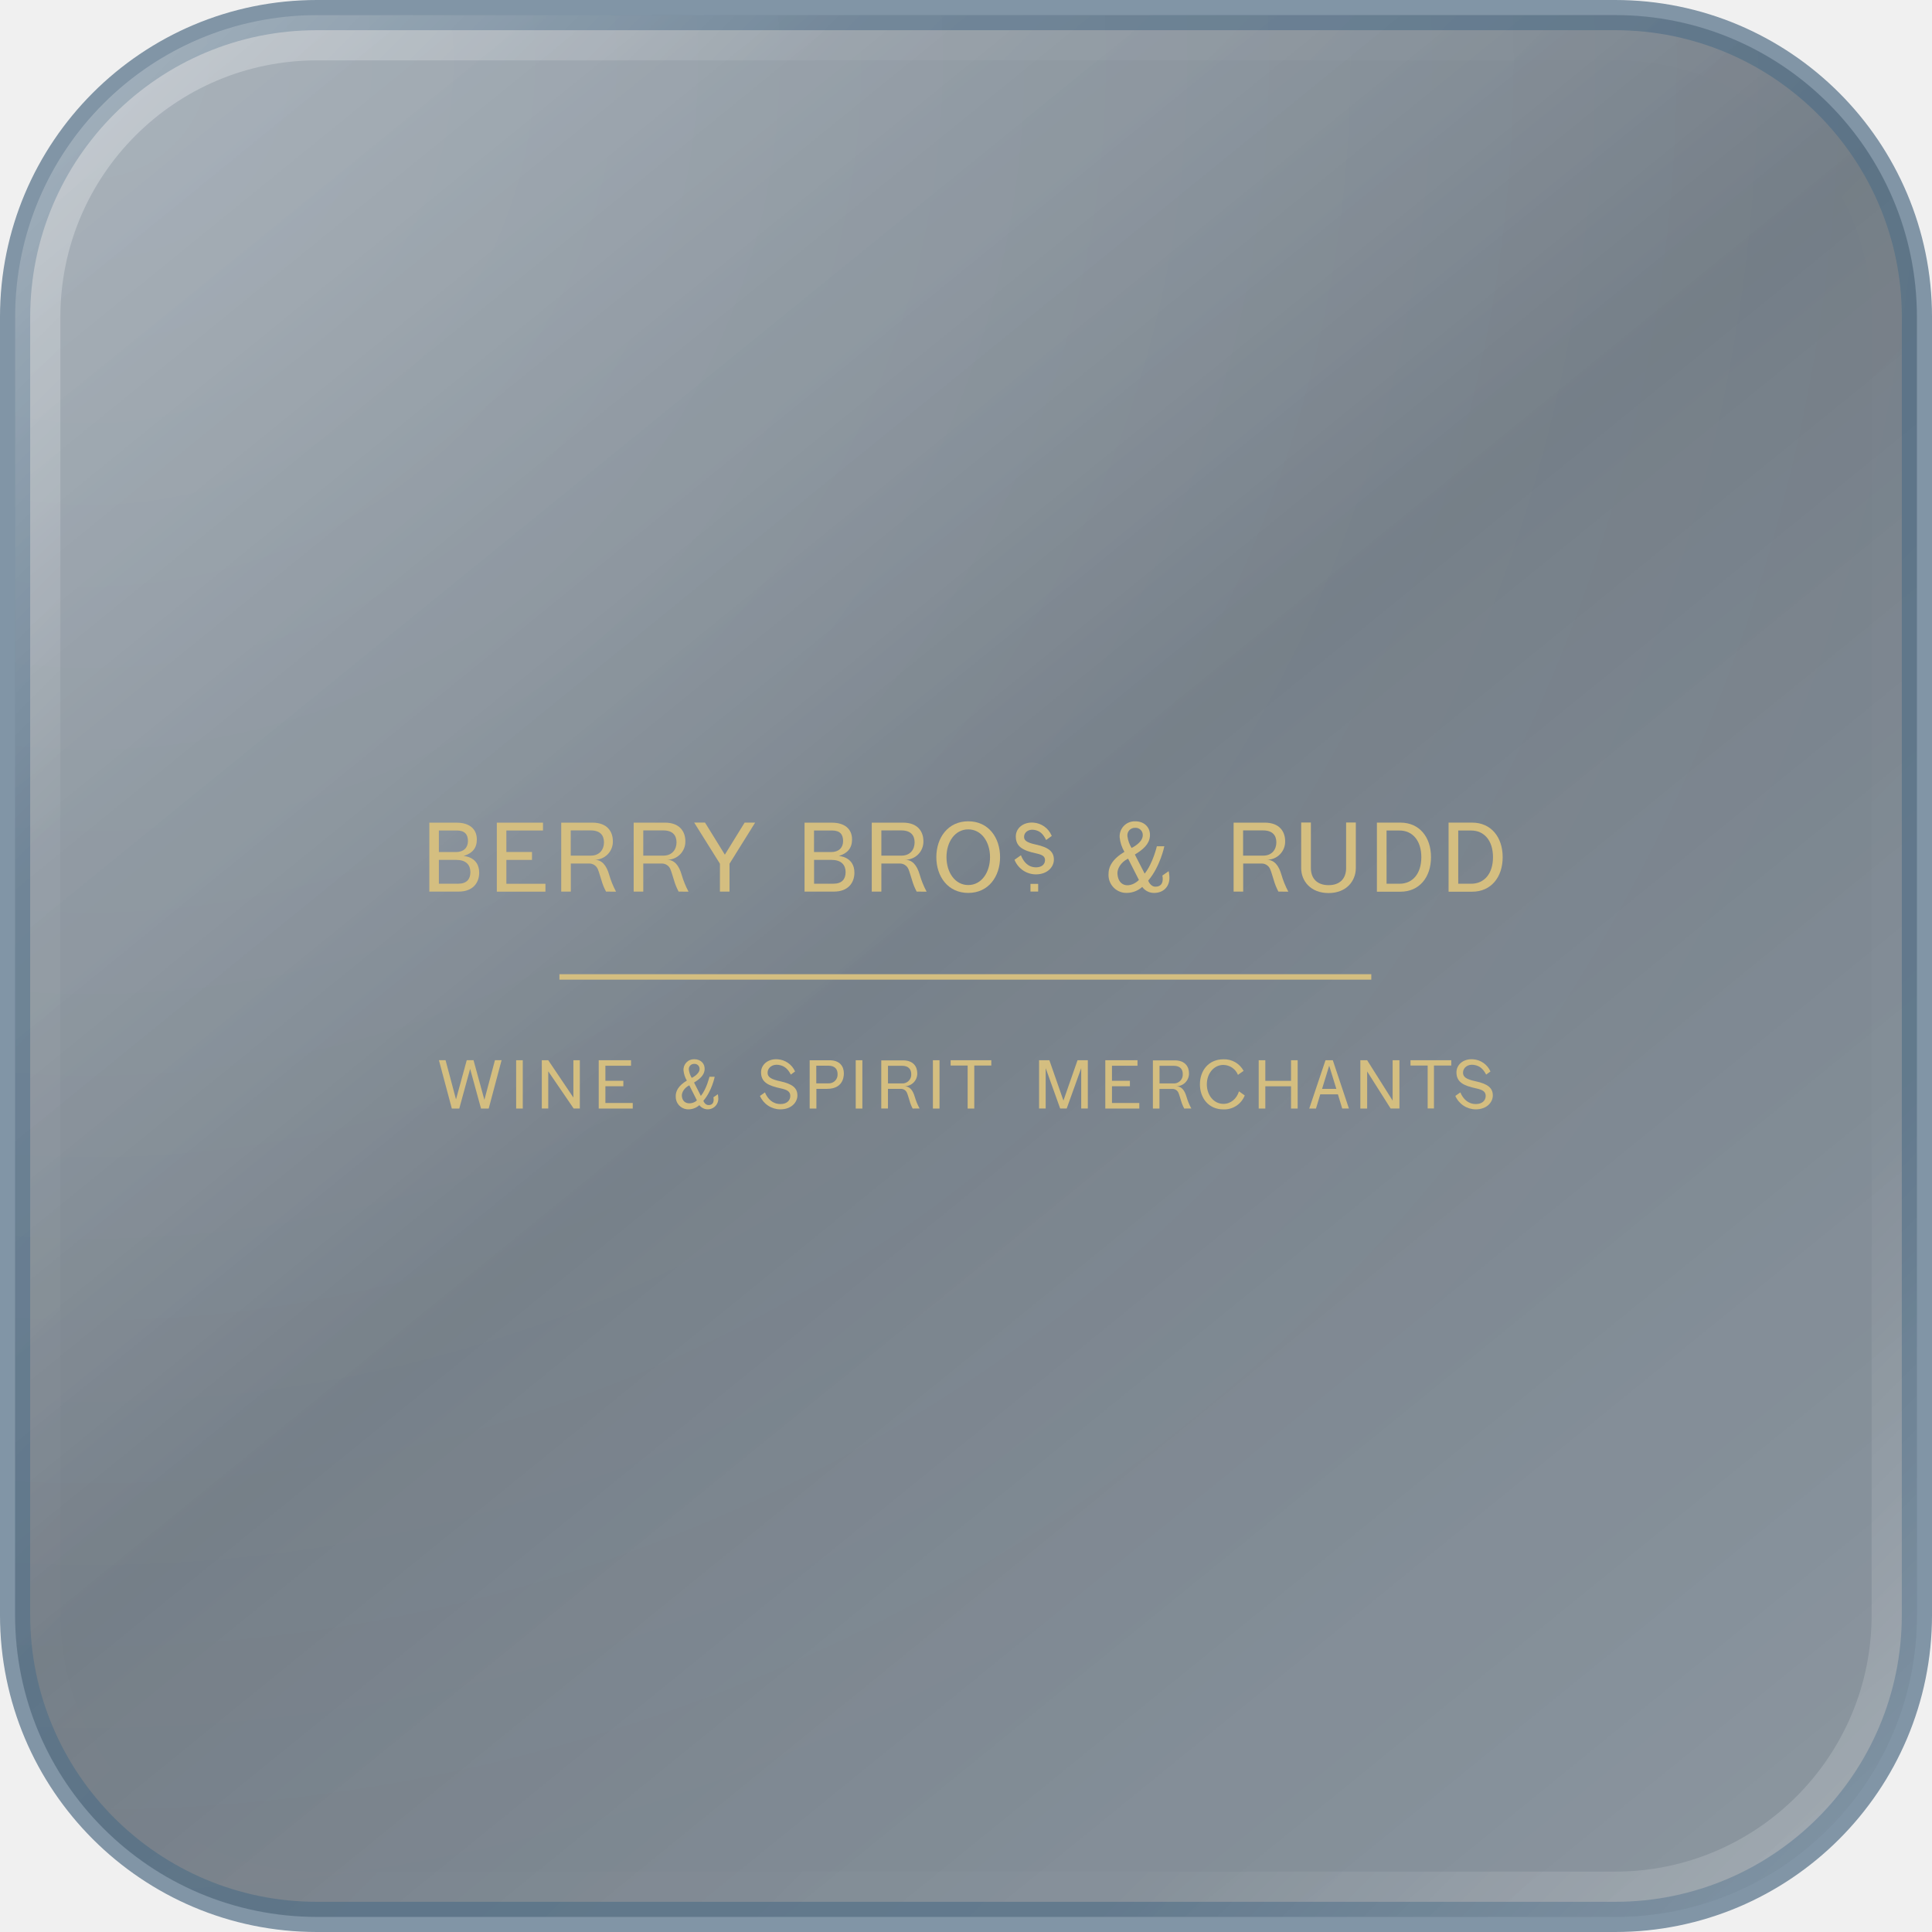
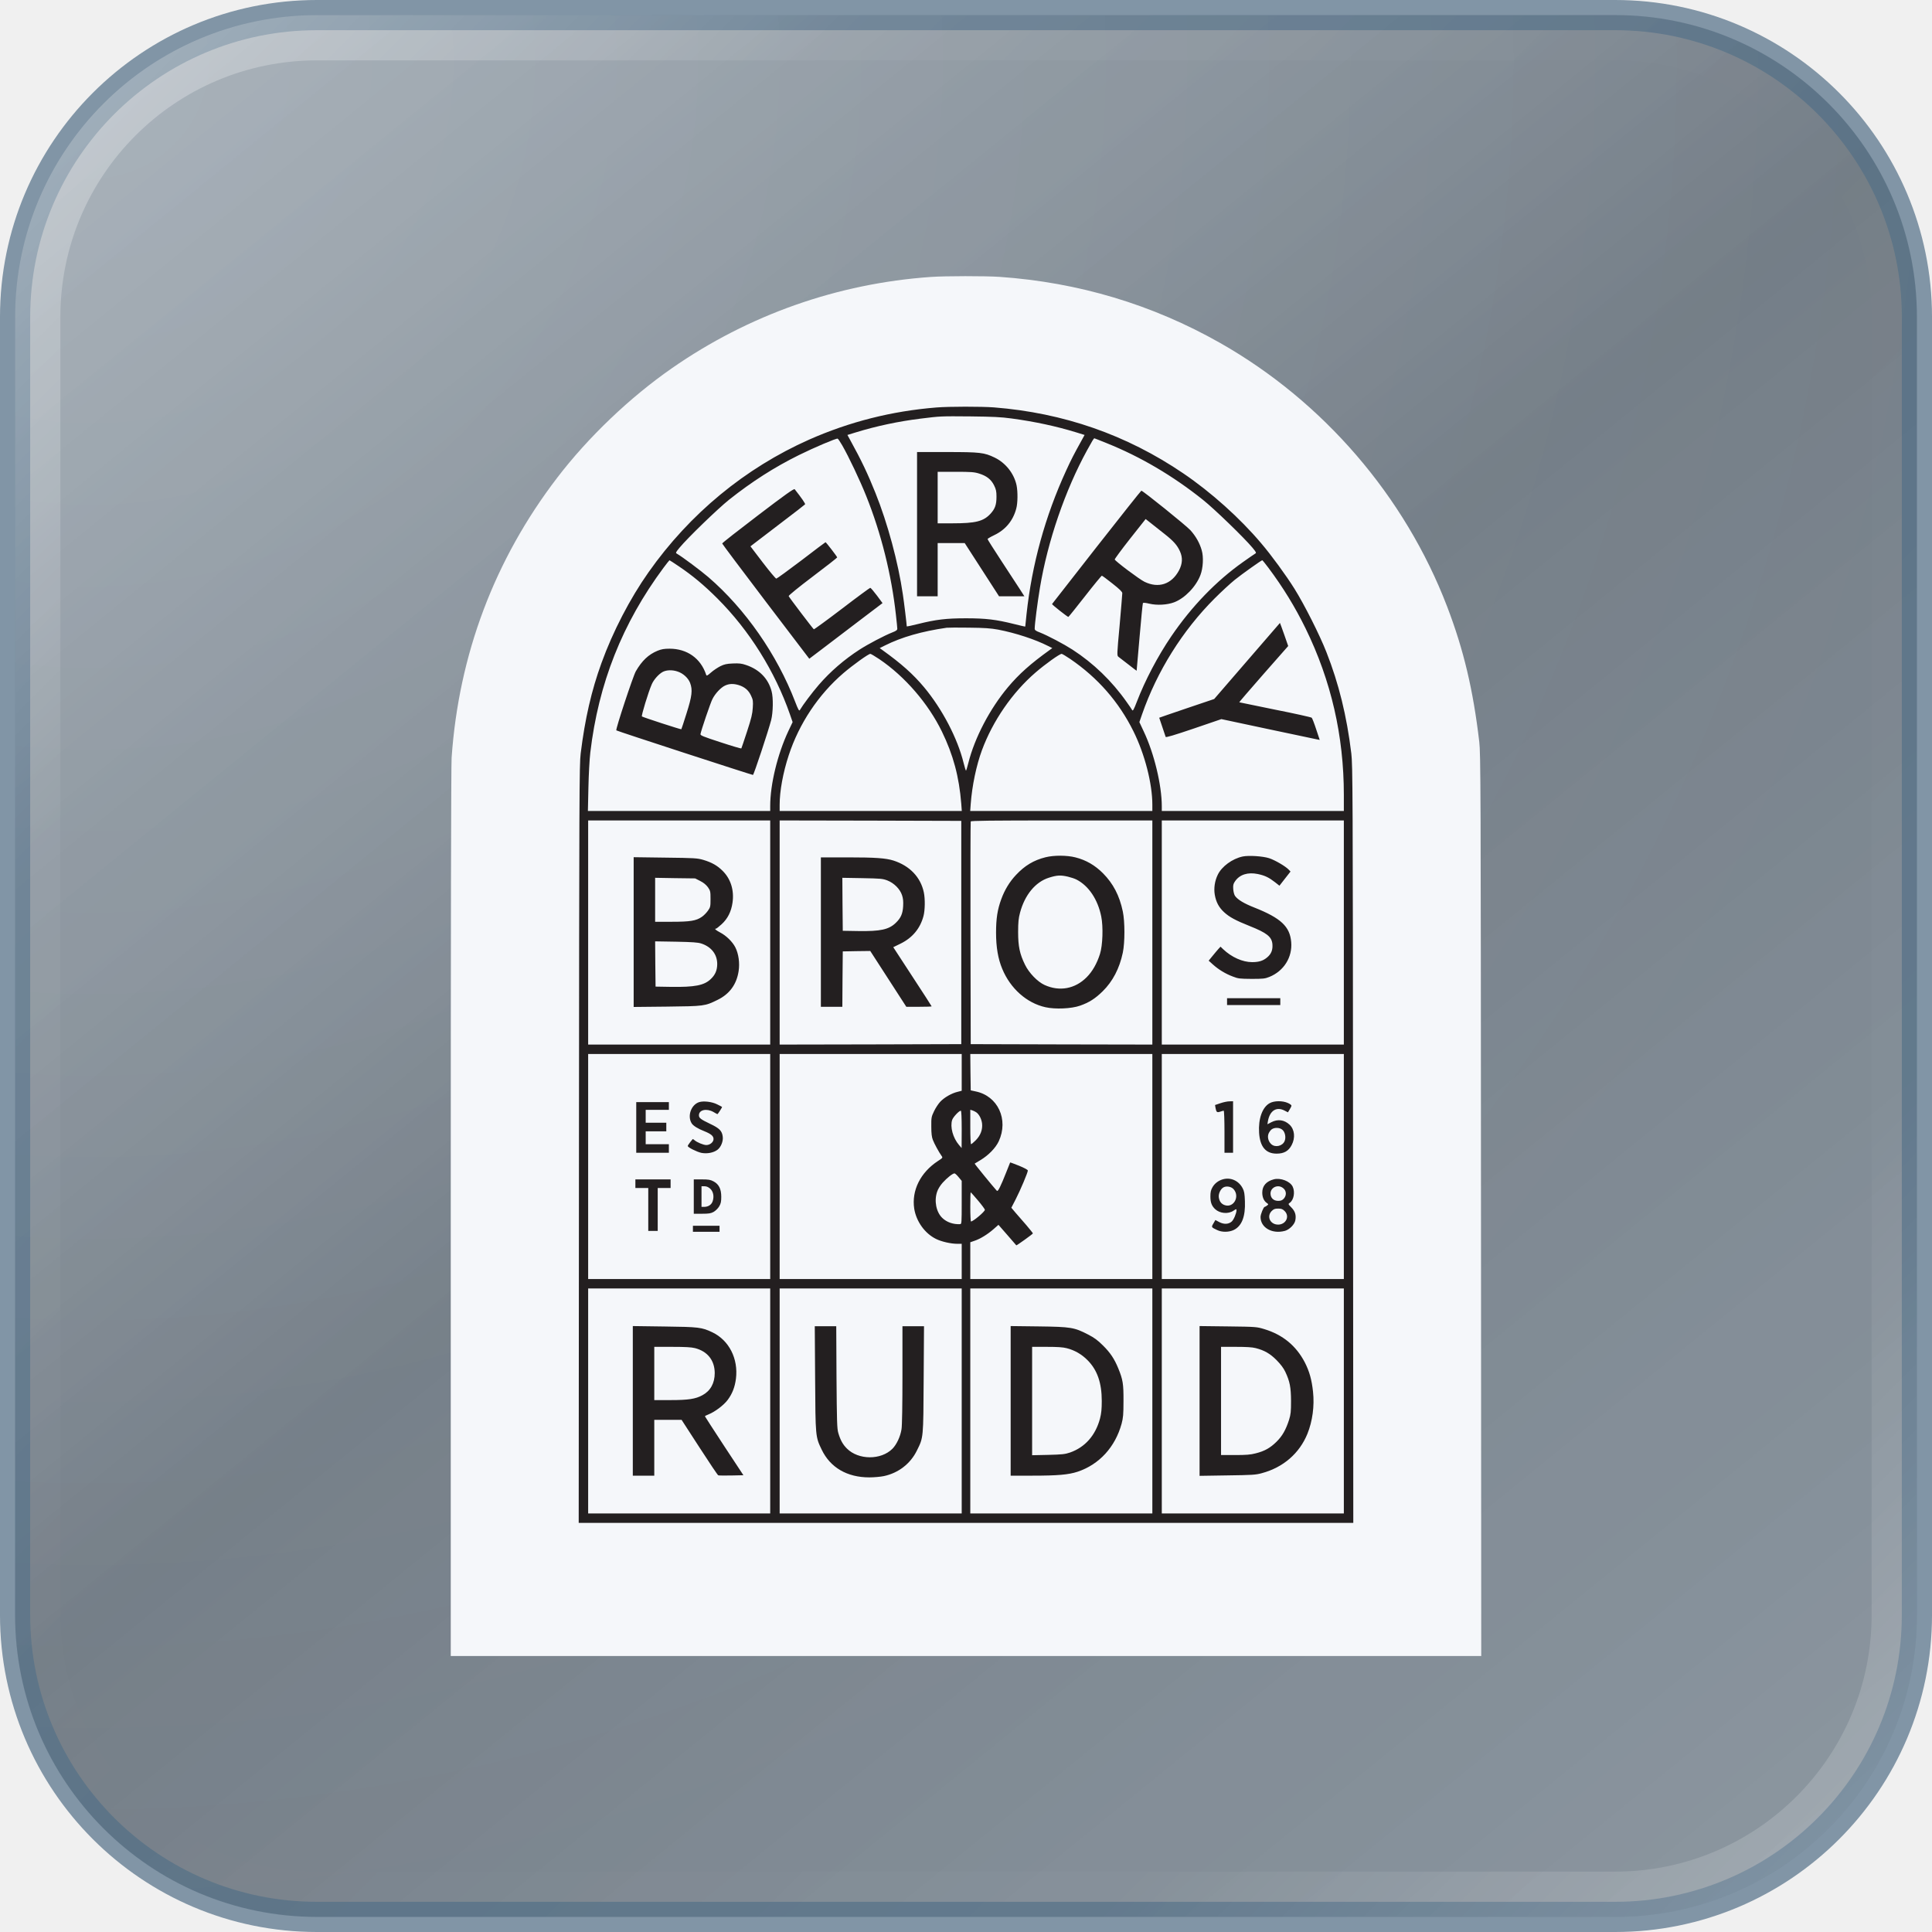
<svg xmlns="http://www.w3.org/2000/svg" viewBox="0 0 64 64" fill="none" color="#CBD5E1">
  <g>
    <defs>
      <linearGradient id="berry-bros-rudd-app-dark-background-surface" x1="6" y1="0" x2="58" y2="64" gradientUnits="userSpaceOnUse">
        <stop offset="0" stop-color="#526678" stop-opacity=".50" />
        <stop offset=".48" stop-color="#273746" stop-opacity=".62" />
        <stop offset="1" stop-color="#364A5C" stop-opacity=".54" />
      </linearGradient>
      <radialGradient id="berry-bros-rudd-app-dark-background-sheen" cx="3" cy="2" r="62" gradientUnits="userSpaceOnUse">
        <stop stop-color="#FFFFFF" stop-opacity="0.09" />
        <stop offset="1" stop-color="#FFFFFF" stop-opacity="0" />
      </radialGradient>
      <linearGradient id="berry-bros-rudd-app-dark-background-reflection" x1="0" y1="0" x2="64" y2="64" gradientUnits="userSpaceOnUse">
        <stop stop-color="#FFFFFF" stop-opacity="0.375" />
        <stop offset=".23" stop-color="#FFFFFF" stop-opacity="0.04" />
        <stop offset=".5" stop-color="#FFFFFF" stop-opacity="0" />
        <stop offset=".78" stop-color="#FFFFFF" stop-opacity="0.02" />
        <stop offset="1" stop-color="#FFFFFF" stop-opacity="0.225" />
      </linearGradient>
    </defs>
    <rect x=".5" y=".5" width="63" height="63" rx="10" fill="url(#berry-bros-rudd-app-dark-background-surface)" stroke="#526E86" stroke-opacity=".7" />
    <rect x=".5" y=".5" width="63" height="63" rx="10" fill="url(#berry-bros-rudd-app-dark-background-sheen)" />
    <rect x="1.25" y="1.25" width="61.5" height="61.5" rx="9.25" stroke="url(#berry-bros-rudd-app-dark-background-reflection)" stroke-width="1.5" />
  </g>
  <defs>
    <clipPath id="berry-bros-rudd-app-dark-tile">
      <rect x=".5" y=".5" width="63" height="63" rx="10" />
    </clipPath>
  </defs>
  <g clip-path="url(#berry-bros-rudd-app-dark-tile)">
-     <svg viewBox="0 0 243 65.514" fill="none" x="14.222" y="14.222" width="35.556" height="35.556">
-       <g id="berry-bros-rudd-app-dark-BBR_Homepage_Logotype_Blk_RGB" clip-path="url(#berry-bros-rudd-app-dark-clip0_1421_49402)">
-         <path id="berry-bros-rudd-app-dark-Vector" d="M213.257 34.613H29.452V35.843H213.257V34.613Z" fill="#D4BE80" />
-         <path id="berry-bros-rudd-app-dark-Vector_2" d="M32.674 65.017L26.924 56.6V65.017H25.466V54.092H26.924L32.615 62.538V54.092H34.073V65.017H32.674Z" fill="#D4BE80" />
-         <path id="berry-bros-rudd-app-dark-Vector_3" d="M62.043 63.272C63.987 61.037 64.604 57.839 64.604 57.839H63.418C63.418 57.839 62.767 60.609 61.474 62.169L59.934 59.136C61.241 58.349 62.194 57.499 62.32 56.293C62.466 54.923 61.503 53.863 59.977 53.863C59.647 53.854 59.317 53.913 59.011 54.039C58.704 54.164 58.428 54.353 58.199 54.592C57.97 54.831 57.794 55.115 57.681 55.427C57.569 55.739 57.523 56.07 57.547 56.4C57.628 57.212 57.886 57.997 58.301 58.699C56.381 59.861 55.754 61.085 55.783 62.3C55.765 63.005 56.009 63.692 56.469 64.227C56.929 64.761 57.572 65.105 58.272 65.192C58.786 65.244 59.306 65.188 59.798 65.028C60.29 64.868 60.743 64.608 61.129 64.264C61.431 64.66 61.85 64.952 62.326 65.1C62.802 65.247 63.312 65.243 63.785 65.086C64.259 64.93 64.671 64.63 64.966 64.228C65.261 63.827 65.423 63.343 65.43 62.845C65.428 62.62 65.412 62.396 65.382 62.174L65.314 61.785L64.312 62.485C64.312 62.485 64.75 64.181 63.297 64.244C62.378 64.293 62.043 63.272 62.043 63.272ZM59.409 58.096C59.069 57.537 58.847 56.913 58.758 56.264C58.732 56.093 58.745 55.917 58.796 55.751C58.846 55.585 58.932 55.432 59.048 55.303C59.164 55.175 59.307 55.073 59.467 55.005C59.627 54.938 59.799 54.906 59.972 54.913C60.135 54.901 60.299 54.925 60.452 54.982C60.604 55.039 60.743 55.129 60.858 55.245C60.973 55.361 61.061 55.5 61.117 55.654C61.173 55.807 61.196 55.97 61.183 56.133C61.124 57.29 59.389 58.101 59.385 58.096H59.409ZM60.575 63.17C59.798 64.03 57.358 64.405 57.173 62.198C57.105 61.435 57.659 60.381 58.855 59.768L60.575 63.17Z" fill="#D4BE80" />
-         <path id="berry-bros-rudd-app-dark-Vector_4" d="M21.155 54.092H19.654V65.027H21.155V54.092Z" fill="#D4BE80" />
-         <path id="berry-bros-rudd-app-dark-Vector_5" d="M12.466 63.054L10.007 54.082H8.471L6.041 62.956L3.674 54.082H2.172L5.093 65.027H5.472H6.59H6.78L9.239 56.041L11.703 65.027H11.941H13.005H13.443L16.359 54.082H14.857L12.466 63.054Z" fill="#D4BE80" />
-         <path id="berry-bros-rudd-app-dark-Vector_6" d="M38.35 65.027V54.092H45.664V55.341H39.862V58.743H43.925V59.982H39.862V63.773H46.053V65.027H38.35Z" fill="#D4BE80" />
-         <path id="berry-bros-rudd-app-dark-Vector_7" d="M90.061 60.57H87.63V65.027H86.109V54.097H90.615C92.967 54.097 93.847 55.526 93.847 57.042C93.822 57.042 94.143 60.57 90.061 60.57ZM90.328 55.326H87.606V59.326H90.328C90.609 59.344 90.89 59.302 91.153 59.202C91.416 59.103 91.655 58.948 91.854 58.749C92.053 58.55 92.207 58.311 92.305 58.047C92.404 57.784 92.446 57.502 92.427 57.222C92.427 56.133 91.839 55.326 90.328 55.326Z" fill="#D4BE80" />
-         <path id="berry-bros-rudd-app-dark-Vector_8" d="M98.036 54.092H96.534V65.027H98.036V54.092Z" fill="#D4BE80" />
-         <path id="berry-bros-rudd-app-dark-Vector_9" d="M115.508 54.092H114.006V65.027H115.508V54.092Z" fill="#D4BE80" />
-         <path id="berry-bros-rudd-app-dark-Vector_10" d="M127.23 54.092H118.02V55.297H121.874V65.027H123.376V55.297H127.23V54.092Z" fill="#D4BE80" />
-         <path id="berry-bros-rudd-app-dark-Vector_11" d="M227.443 55.292V65.012H226.019V55.292H222.131V54.092H231.365V55.292H227.443Z" fill="#D4BE80" />
-         <path id="berry-bros-rudd-app-dark-Vector_12" d="M219.628 54.092H218.088V63.238L212.324 54.097H212.319V54.092H210.778V65.027H212.319V56.629L217.636 65.022H219.628V54.092Z" fill="#D4BE80" />
-         <path id="berry-bros-rudd-app-dark-Vector_13" d="M195.085 54.092V58.757H189.263V54.092H187.766V65.027H189.263V59.992H195.085V65.027H196.587V54.092H195.085Z" fill="#D4BE80" />
-         <path id="berry-bros-rudd-app-dark-Vector_14" d="M204.543 54.087H202.89L199.211 65.027H200.733L201.705 61.814H205.7L206.672 65.022H208.193L204.543 54.087ZM202.113 60.57L203.726 55.326L205.34 60.57H202.113Z" fill="#D4BE80" />
-         <path id="berry-bros-rudd-app-dark-Vector_15" d="M146.748 54.092L143.56 63.224L140.376 54.092H138.043V65.022H139.54V55.875L142.821 65.022H142.826H144.298L147.584 55.875V65.022H149.081V54.092H146.748Z" fill="#D4BE80" />
-         <path id="berry-bros-rudd-app-dark-Vector_16" d="M183.3 61.134C182.79 62.787 181.477 63.968 179.781 63.968C177.584 63.968 176.024 61.985 176.024 59.55C176.024 57.115 177.584 55.152 179.781 55.152C180.49 55.163 181.179 55.382 181.764 55.782C182.349 56.182 182.804 56.746 183.071 57.402L184.35 56.493C183.908 55.674 183.246 54.995 182.439 54.533C181.632 54.071 180.711 53.844 179.781 53.878C176.379 53.878 174.459 56.474 174.459 59.55C174.459 62.626 176.403 65.222 179.781 65.222C180.814 65.259 181.832 64.976 182.697 64.41C183.561 63.844 184.229 63.024 184.607 62.063L183.3 61.134Z" fill="#D4BE80" />
-         <path id="berry-bros-rudd-app-dark-Vector_17" d="M153.037 65.027V54.092H160.327V55.341H154.548V58.743H158.606V59.982H154.548V63.773H160.735V65.027H153.037Z" fill="#D4BE80" />
-         <path id="berry-bros-rudd-app-dark-Vector_18" d="M109.423 65.027C109.112 64.439 108.869 63.818 108.699 63.175C108.524 62.645 108.295 61.795 108.12 61.431C108.002 61.169 107.808 60.948 107.564 60.796C107.32 60.644 107.037 60.567 106.75 60.575H103.834V65.017H102.317V54.121H107.241C109.593 54.121 110.468 55.55 110.468 57.061C110.475 57.446 110.404 57.829 110.26 58.186C110.116 58.543 109.902 58.867 109.63 59.139C109.357 59.412 109.033 59.626 108.676 59.77C108.319 59.914 107.937 59.985 107.552 59.977C108.752 59.977 109.457 60.872 109.884 62.315C110.156 63.252 110.526 64.158 110.988 65.017L109.423 65.027ZM106.993 55.346H103.839V59.341H107.007C107.287 59.358 107.568 59.315 107.83 59.216C108.092 59.116 108.33 58.962 108.528 58.763C108.726 58.565 108.88 58.327 108.979 58.064C109.078 57.802 109.12 57.521 109.102 57.241C109.097 56.153 108.504 55.346 107.002 55.346H106.993Z" fill="#D4BE80" />
-         <path id="berry-bros-rudd-app-dark-Vector_19" d="M170.907 65.027C170.592 64.442 170.343 63.824 170.163 63.185C169.988 62.655 169.76 61.805 169.59 61.44C169.471 61.178 169.276 60.956 169.032 60.804C168.787 60.652 168.502 60.575 168.214 60.585H165.298V65.027H163.811V54.121H168.754C171.106 54.121 171.986 55.55 171.986 57.061C171.993 57.446 171.922 57.829 171.778 58.186C171.634 58.543 171.42 58.867 171.148 59.139C170.875 59.412 170.551 59.626 170.194 59.77C169.837 59.914 169.454 59.985 169.07 59.977C170.275 59.977 170.98 60.872 171.407 62.315C171.676 63.253 172.046 64.159 172.51 65.017L170.907 65.027ZM168.477 55.346H165.313V59.341H168.477C168.757 59.358 169.037 59.315 169.299 59.216C169.561 59.116 169.799 58.962 169.998 58.763C170.196 58.565 170.349 58.327 170.448 58.064C170.547 57.802 170.589 57.521 170.571 57.241C170.591 56.153 170.003 55.346 168.477 55.346Z" fill="#D4BE80" />
-         <path id="berry-bros-rudd-app-dark-Vector_20" d="M81.847 57.343C81.23 56.187 80.515 55.351 79.033 55.137C77.677 54.943 76.579 55.779 76.579 56.911C76.579 57.883 77.327 58.408 79.446 58.855C82.182 59.448 83.334 60.366 83.334 62.072C83.334 63.501 82.085 65.212 79.446 65.212C78.468 65.204 77.514 64.912 76.698 64.372C75.883 63.832 75.242 63.067 74.853 62.169L75.981 61.372C76.608 62.874 77.755 64.021 79.529 64.007C80.953 64.007 81.721 63.175 81.721 62.169C81.721 61.163 80.987 60.77 79.568 60.464C76.797 59.866 75.101 59.117 75.101 56.819C75.101 55.142 76.608 53.713 78.873 53.878C79.717 53.935 80.529 54.222 81.221 54.707C81.913 55.193 82.46 55.859 82.8 56.634L81.847 57.343Z" fill="#D4BE80" />
-         <path id="berry-bros-rudd-app-dark-Vector_21" d="M239.263 57.343C238.641 56.187 237.931 55.351 236.449 55.137C235.093 54.943 234.019 55.779 234.019 56.911C234.019 57.883 234.762 58.408 236.881 58.855C239.622 59.448 240.769 60.366 240.769 62.072C240.769 63.501 239.525 65.212 236.881 65.212C235.903 65.203 234.948 64.911 234.132 64.371C233.316 63.831 232.674 63.066 232.284 62.169L233.416 61.372C234.043 62.874 235.19 64.021 236.964 64.007C238.388 64.007 239.156 63.175 239.156 62.169C239.156 61.163 238.422 60.77 237.003 60.464C234.233 59.866 232.536 59.117 232.536 56.819C232.536 55.142 234.043 53.713 236.308 53.878C237.152 53.935 237.964 54.222 238.656 54.708C239.348 55.194 239.894 55.86 240.235 56.634L239.263 57.343Z" fill="#D4BE80" />
-         <path id="berry-bros-rudd-app-dark-Vector_22" d="M137.839 14.162H136.095V15.907H137.839V14.162Z" fill="#D4BE80" />
-         <path id="berry-bros-rudd-app-dark-Vector_23" d="M137.319 12.014C136.304 12.008 135.312 11.708 134.465 11.149C133.617 10.589 132.951 9.796 132.547 8.865L132.479 8.714L133.937 7.684L134.029 7.907C134.515 9.054 135.487 10.42 137.358 10.42C138.607 10.42 139.389 9.769 139.389 8.782C139.389 7.98 138.869 7.586 137.397 7.266C134.481 6.634 132.775 5.808 132.775 3.426C132.775 1.531 134.5 0.131 136.755 0.296C137.634 0.355 138.48 0.653 139.202 1.159C139.923 1.664 140.492 2.358 140.847 3.164L140.915 3.31L139.647 4.233L139.54 4.034C138.923 2.882 138.262 2.129 136.872 1.929C135.633 1.754 134.646 2.493 134.646 3.509C134.646 4.257 135.088 4.787 137.353 5.273C140.225 5.895 141.397 6.882 141.397 8.675C141.401 10.298 139.968 12.014 137.319 12.014Z" fill="#D4BE80" />
-         <path id="berry-bros-rudd-app-dark-Vector_24" d="M122.01 16.213C117.417 16.213 114.783 12.5 114.783 8.111C114.783 3.723 117.417 -0.005 122.01 -0.005C126.603 -0.005 129.213 3.708 129.213 8.102C129.213 12.495 126.598 16.213 122.01 16.213ZM122.01 1.827C119.021 1.827 117.082 4.636 117.082 8.111C117.082 11.586 119.026 14.429 122.01 14.429C124.994 14.429 126.938 11.591 126.938 8.111C126.938 4.632 124.989 1.827 122.01 1.827Z" fill="#D4BE80" />
-         <path id="berry-bros-rudd-app-dark-Vector_25" d="M6.663 15.912H0V0.312H6.226C8.957 0.312 10.755 1.638 10.755 4.107C10.755 6.051 9.783 7.232 7.757 7.849C7.757 7.849 11.309 7.976 11.29 11.665C11.275 13.949 9.827 15.912 6.663 15.912ZM6.177 2.076H2.163V6.96H6.051C7.747 6.96 8.743 5.988 8.743 4.481C8.743 2.975 8.043 2.076 6.201 2.076H6.177ZM6.177 8.724H2.163V14.124H6.566C8.456 14.124 9.297 13.098 9.297 11.504C9.297 9.91 8.34 8.744 6.187 8.744L6.177 8.724Z" fill="#D4BE80" />
-         <path id="berry-bros-rudd-app-dark-Vector_26" d="M91.616 15.912H84.948V0.312H91.173C93.91 0.312 95.703 1.638 95.703 4.107C95.703 6.051 94.707 7.232 92.704 7.849C92.704 7.849 96.262 7.976 96.237 11.665C96.223 13.949 94.775 15.912 91.616 15.912ZM91.13 2.076H87.091V6.96H90.979C92.68 6.96 93.676 5.988 93.676 4.481C93.676 2.975 92.996 2.076 91.149 2.076H91.13ZM91.13 8.724H87.106V14.124H91.514C93.399 14.124 94.245 13.098 94.245 11.504C94.245 9.91 93.287 8.744 91.135 8.744L91.13 8.724Z" fill="#D4BE80" />
-         <path id="berry-bros-rudd-app-dark-Vector_27" d="M162.747 13.428C165.483 10.23 166.401 5.652 166.401 5.652H164.71C164.71 5.652 163.777 9.608 161.945 11.839L159.729 7.523C161.6 6.395 162.961 5.18 163.131 3.46C163.34 1.516 161.969 -0.02 159.787 -0C159.312 -0.015 158.84 0.07 158.4 0.249C157.96 0.428 157.562 0.697 157.233 1.039C156.903 1.381 156.649 1.788 156.486 2.235C156.323 2.681 156.256 3.156 156.288 3.63C156.404 4.789 156.772 5.909 157.367 6.911C154.621 8.563 153.727 10.313 153.765 12.057C153.74 13.064 154.09 14.044 154.748 14.807C155.405 15.57 156.323 16.061 157.323 16.183C158.058 16.258 158.8 16.179 159.502 15.951C160.204 15.722 160.851 15.35 161.401 14.857C161.707 15.284 162.112 15.631 162.582 15.867C163.052 16.104 163.572 16.222 164.098 16.213C166.11 16.213 167.553 14.881 167.553 12.811C167.552 12.485 167.527 12.161 167.48 11.839L167.383 11.285L165.954 12.286C165.954 12.286 166.576 14.716 164.496 14.798C163.257 14.886 162.747 13.428 162.747 13.428ZM158.98 6.031C158.495 5.232 158.179 4.342 158.052 3.416C158.014 3.17 158.03 2.919 158.101 2.681C158.171 2.442 158.293 2.222 158.459 2.036C158.624 1.851 158.828 1.704 159.057 1.606C159.286 1.509 159.534 1.463 159.782 1.472C160.015 1.455 160.25 1.488 160.469 1.569C160.688 1.651 160.887 1.779 161.052 1.945C161.217 2.111 161.344 2.31 161.424 2.53C161.504 2.749 161.536 2.984 161.517 3.217C161.464 4.884 158.985 6.041 158.98 6.031ZM160.647 13.277C158.844 15.075 156.006 15.041 155.787 11.902C155.709 10.818 156.463 9.311 158.193 8.451L160.647 13.277Z" fill="#D4BE80" />
-         <path id="berry-bros-rudd-app-dark-Vector_28" d="M40.008 15.912C39.557 15.076 39.202 14.193 38.948 13.278C38.695 12.515 38.365 11.305 38.122 10.78C37.952 10.409 37.678 10.095 37.333 9.877C36.987 9.66 36.586 9.548 36.178 9.555H32.032V15.912H29.86V0.302H36.931C40.299 0.302 41.553 2.348 41.553 4.511C41.566 5.065 41.466 5.616 41.259 6.131C41.052 6.645 40.743 7.113 40.351 7.505C39.958 7.896 39.49 8.204 38.975 8.41C38.46 8.615 37.908 8.714 37.354 8.7C39.079 8.7 40.085 9.973 40.698 12.043C41.084 13.391 41.612 14.694 42.272 15.931L40.008 15.912ZM36.542 2.061H32.013V7.772H36.542C38.613 7.772 39.541 6.314 39.541 4.763C39.541 3.213 38.715 2.061 36.542 2.061Z" fill="#D4BE80" />
-         <path id="berry-bros-rudd-app-dark-Vector_29" d="M56.439 15.912C55.989 15.076 55.632 14.192 55.375 13.278C55.122 12.515 54.796 11.305 54.553 10.78C54.384 10.409 54.11 10.095 53.764 9.877C53.419 9.66 53.017 9.548 52.609 9.555H48.435V15.912H46.262V0.302H53.343C56.706 0.302 57.965 2.348 57.965 4.511C57.977 5.065 57.877 5.616 57.67 6.13C57.463 6.644 57.154 7.111 56.761 7.503C56.369 7.895 55.901 8.202 55.386 8.408C54.871 8.614 54.32 8.713 53.766 8.7C55.491 8.7 56.497 9.973 57.11 12.043C57.497 13.391 58.024 14.694 58.684 15.931L56.439 15.912ZM52.974 2.061H48.435V7.772H52.964C55.035 7.772 55.963 6.314 55.963 4.763C55.963 3.213 55.127 2.061 52.974 2.061Z" fill="#D4BE80" />
-         <path id="berry-bros-rudd-app-dark-Vector_30" d="M110.332 15.912C109.885 15.075 109.53 14.191 109.272 13.278C109.019 12.515 108.689 11.305 108.451 10.78C108.279 10.405 108.001 10.089 107.651 9.871C107.301 9.653 106.895 9.544 106.483 9.555H102.337V15.912H100.165V0.302H107.241C110.604 0.302 111.858 2.348 111.858 4.511C111.87 5.065 111.77 5.615 111.564 6.13C111.358 6.644 111.049 7.111 110.657 7.503C110.265 7.894 109.798 8.202 109.283 8.408C108.768 8.614 108.218 8.713 107.664 8.7C109.384 8.7 110.395 9.973 111.007 12.043C111.392 13.392 111.92 14.695 112.582 15.931L110.332 15.912ZM106.871 2.061H102.337V7.772H106.871C108.942 7.772 109.865 6.314 109.865 4.763C109.865 3.213 109.024 2.061 106.871 2.061Z" fill="#D4BE80" />
-         <path id="berry-bros-rudd-app-dark-Vector_31" d="M192.228 15.912C191.779 15.075 191.424 14.192 191.168 13.278C190.916 12.515 190.585 11.305 190.342 10.78C190.173 10.409 189.898 10.095 189.553 9.877C189.208 9.66 188.806 9.548 188.398 9.555H184.253V15.912H182.085V0.302H189.132C192.5 0.302 193.754 2.348 193.754 4.511C193.767 5.065 193.666 5.616 193.46 6.131C193.253 6.645 192.944 7.113 192.552 7.505C192.159 7.896 191.691 8.204 191.176 8.41C190.661 8.615 190.109 8.714 189.555 8.7C191.28 8.7 192.291 9.973 192.898 12.043C193.285 13.391 193.813 14.694 194.473 15.931L192.228 15.912ZM188.767 2.061H184.233V7.772H188.767C190.838 7.772 191.761 6.314 191.761 4.763C191.761 3.213 190.92 2.061 188.767 2.061Z" fill="#D4BE80" />
-         <path id="berry-bros-rudd-app-dark-Vector_32" d="M203.581 16.242C199.518 16.242 197.384 13.506 197.384 10.595V0.268H199.581V10.59C199.581 12.918 200.976 14.454 203.586 14.454C206.195 14.454 207.556 12.918 207.556 10.59V0.268H209.753V10.595C209.748 13.506 207.629 16.242 203.581 16.242Z" fill="#D4BE80" />
-         <path id="berry-bros-rudd-app-dark-Vector_33" d="M219.871 15.936H214.525V0.297H219.871C224.129 0.297 226.773 3.558 226.773 8.117C226.773 12.675 224.129 15.936 219.871 15.936ZM219.658 2.085H216.712V14.133H219.658C222.574 14.133 224.586 11.898 224.586 8.117C224.586 4.336 222.559 2.085 219.658 2.085Z" fill="#D4BE80" />
-         <path id="berry-bros-rudd-app-dark-Vector_34" d="M236.099 15.936H230.753V0.297H236.099C240.351 0.297 243 3.558 243 8.117C243 12.675 240.351 15.936 236.099 15.936ZM235.88 2.085H232.94V14.133H235.88C238.796 14.133 240.808 11.898 240.808 8.117C240.808 4.336 238.787 2.085 235.88 2.085Z" fill="#D4BE80" />
-         <path id="berry-bros-rudd-app-dark-Vector_35" d="M71.384 0.292H73.765L67.962 9.599V15.917H65.79V9.599L59.958 0.282H62.412L66.903 7.553L71.384 0.292Z" fill="#D4BE80" />
-         <path id="berry-bros-rudd-app-dark-Vector_36" d="M15.28 15.927V0.307H25.734V2.085H17.442V6.945H23.245V8.744H17.442V14.138H26.288V15.927H15.28Z" fill="#D4BE80" />
+     <svg viewBox="0 0 1200 1607" fill="none" x="9.143" y="9.143" width="45.714" height="45.714">
+       <g transform="translate(0,1607) scale(0.1,-0.1)" fill="#F5F7FA" stroke="none">
+         <path d="M5590 16059 c-1084 -76 -2121 -441 -3015 -1063 -489 -340 -974 -802 -1336 -1276 -729 -952 -1146 -2059 -1229 -3260 -6 -94 -10 -1964 -10 -5302 l0 -5158 6000 0 6000 0 -3 5247 c-2 4918 -4 5257 -20 5398 -71 605 -181 1071 -374 1575 -491 1284 -1443 2389 -2643 3070 -792 449 -1651 706 -2570 770 -167 11 -631 11 -800 -1z" />
      </g>
-       <defs>
-         <clipPath id="berry-bros-rudd-app-dark-clip0_1421_49402">
-           <rect width="243" height="65.221" fill="white" />
-         </clipPath>
-       </defs>
+       <g transform="translate(0,1607) scale(0.1,-0.1)" fill="#231F20" stroke="none">
+         <path d="M5655 14539 c-520 -42 -1010 -166 -1481 -374 -745 -331 -1392 -864 -1871 -1545 -216 -306 -416 -692 -548 -1057 -116 -319 -192 -648 -242 -1053 -16 -124 -17 -491 -20 -4547 l-3 -4413 4510 0 4510 0 -3 4408 c-2 4132 -4 4416 -20 4552 -53 437 -146 815 -290 1180 -78 200 -258 556 -372 738 -97 155 -269 391 -387 529 -247 293 -585 596 -908 815 -661 449 -1395 704 -2204 768 -148 11 -523 11 -671 -1z m875 -128 c274 -37 522 -91 751 -161 l100 -31 -34 -62 c-90 -162 -121 -222 -181 -353 -244 -532 -398 -1090 -461 -1671 -8 -78 -15 -144 -15 -145 0 -2 -58 11 -129 29 -212 53 -331 67 -561 67 -230 0 -349 -14 -561 -67 -71 -18 -129 -30 -129 -27 0 22 -32 286 -45 370 -55 377 -177 829 -320 1185 -87 218 -166 384 -292 612 l-34 62 98 30 c241 74 495 128 753 160 234 29 231 29 585 26 257 -3 351 -7 475 -24z m-1972 -312 c76 -132 208 -410 280 -591 175 -436 295 -920 346 -1385 9 -78 16 -151 16 -161 0 -15 -15 -26 -57 -42 -96 -38 -282 -136 -383 -201 -178 -115 -341 -256 -474 -410 -78 -90 -186 -234 -221 -294 -8 -14 -19 5 -54 96 -211 550 -582 1083 -1012 1453 -90 77 -300 234 -365 272 -18 10 -15 15 30 70 97 117 444 452 576 558 267 212 528 379 815 521 174 86 432 196 450 191 6 -1 29 -36 53 -77z m3079 25 c394 -158 773 -381 1123 -661 133 -106 480 -442 576 -557 45 -55 48 -60 30 -70 -10 -6 -73 -49 -139 -96 -313 -221 -599 -517 -836 -865 -158 -232 -306 -514 -402 -764 -35 -91 -46 -110 -54 -96 -5 10 -34 52 -64 94 -172 245 -387 452 -631 610 -101 65 -286 163 -382 201 -46 17 -58 27 -58 44 0 53 33 308 61 476 90 542 294 1136 549 1601 59 108 78 139 85 139 2 0 66 -25 142 -56z m-4982 -1434 c159 -107 296 -221 450 -375 373 -373 670 -848 845 -1350 l31 -90 -50 -105 c-125 -267 -211 -618 -211 -872 l0 -58 -1061 0 -1062 0 6 273 c3 149 13 333 22 407 95 806 373 1506 853 2153 36 48 67 87 69 87 2 0 51 -31 108 -70z m6866 -17 c172 -230 311 -457 434 -708 297 -607 445 -1250 445 -1937 l0 -188 -1060 0 -1060 0 0 55 c0 245 -89 616 -210 871 l-51 109 31 90 c175 503 471 976 845 1350 77 77 183 175 235 217 86 69 307 226 320 228 3 0 35 -39 71 -87z m-3146 -721 c202 -39 428 -113 578 -189 l52 -26 -29 -21 c-223 -160 -359 -281 -488 -435 -211 -252 -387 -589 -460 -879 -13 -51 -25 -92 -28 -92 -3 0 -16 41 -28 90 -70 286 -249 628 -460 881 -129 154 -265 275 -488 435 l-29 21 60 30 c195 98 430 165 720 207 17 2 134 3 260 1 183 -2 252 -7 340 -23z m-1384 -344 c297 -201 569 -516 728 -842 132 -271 201 -526 226 -843 l6 -83 -1060 0 -1061 0 0 73 c0 159 39 373 106 577 121 368 345 705 636 955 112 96 292 225 314 225 7 0 54 -28 105 -62z m2222 3 c322 -220 567 -500 737 -843 132 -266 220 -609 220 -855 l0 -73 -1061 0 -1060 0 6 83 c16 212 65 447 131 626 126 340 353 670 623 903 113 98 281 218 305 218 7 0 51 -27 99 -59z m-3493 -3186 l0 -1305 -1060 0 -1060 0 0 1305 0 1305 1060 0 1060 0 0 -1305z m2225 0 l0 -1300 -1057 -3 -1058 -2 0 1305 0 1305 1058 -2 1057 -3 0 -1300z m2225 0 l0 -1305 -1057 2 -1058 3 -3 1290 c-1 710 0 1296 3 1303 3 9 225 12 1060 12 l1055 0 0 -1305z m2230 0 l0 -1305 -1060 0 -1060 0 0 1305 0 1305 1060 0 1060 0 0 -1305z m-6680 -2725 l0 -1310 -1060 0 -1060 0 0 1310 0 1310 1060 0 1060 0 0 -1310z m2230 1096 l0 -214 -47 -12 c-72 -17 -158 -67 -204 -117 -22 -24 -55 -74 -72 -111 -30 -63 -32 -73 -31 -177 0 -78 5 -123 18 -155 16 -43 71 -144 102 -187 15 -20 13 -23 -43 -59 -204 -134 -308 -343 -276 -555 24 -149 124 -289 255 -353 63 -31 172 -56 246 -56 l52 0 0 -205 0 -205 -1060 0 -1060 0 0 1310 0 1310 1060 0 1060 0 0 -214z m2220 -1096 l0 -1310 -1060 0 -1060 0 0 214 0 214 49 17 c64 21 150 73 221 135 l58 51 103 -118 c57 -65 104 -119 105 -121 3 -4 193 132 193 139 1 3 -34 46 -76 96 -43 49 -100 115 -127 146 l-48 57 50 97 c55 107 142 313 142 336 0 9 -39 30 -102 56 -56 22 -102 40 -104 38 -1 -1 -22 -54 -47 -118 -25 -64 -57 -140 -72 -169 -22 -44 -29 -50 -39 -39 -44 48 -258 310 -255 313 2 1 33 20 68 41 93 56 175 140 212 218 118 254 -10 530 -271 582 l-55 12 -3 211 -2 212 1060 0 1060 0 0 -1310z m2230 0 l0 -1310 -1060 0 -1060 0 0 1310 0 1310 1060 0 1060 0 0 -1310z m-4283 633 c35 -23 63 -77 70 -131 8 -71 -17 -139 -73 -196 -25 -25 -50 -46 -55 -46 -5 0 -9 88 -9 201 l0 200 23 -7 c12 -4 32 -13 44 -21z m-167 -200 l-1 -218 -30 35 c-72 84 -106 212 -80 293 12 34 80 107 101 107 6 0 10 -79 10 -217z m-36 -557 l36 -43 0 -252 c0 -232 -1 -251 -17 -252 -80 -5 -158 22 -210 73 -70 68 -96 198 -59 305 10 31 37 74 64 104 51 57 117 109 138 109 7 0 29 -20 48 -44z m226 -272 c44 -52 80 -101 80 -108 0 -21 -136 -136 -162 -136 -4 0 -8 77 -8 170 0 94 2 170 5 170 2 0 40 -43 85 -96z m-2420 -2334 l0 -1310 -1060 0 -1060 0 0 1310 0 1310 1060 0 1060 0 0 -1310z m2230 0 l0 -1310 -1060 0 -1060 0 0 1310 0 1310 1060 0 1060 0 0 -1310z m2220 0 l0 -1310 -1060 0 -1060 0 0 1310 0 1310 1060 0 1060 0 0 -1310z m2230 0 l0 -1310 -1060 0 -1060 0 0 1310 0 1310 1060 0 1060 0 0 -1310z M5430 13180 l0 -840 120 0 120 0 0 310 0 310 158 0 157 0 200 -310 200 -310 148 0 147 0 -53 83 c-30 45 -127 193 -215 329 -89 136 -162 251 -161 255 0 4 35 25 79 46 130 62 218 168 255 308 18 64 19 197 4 271 -29 137 -127 262 -256 324 -121 58 -167 64 -555 64 l-348 0 0 -840z m721 590 c89 -27 142 -69 176 -138 23 -46 28 -70 28 -132 0 -95 -17 -142 -72 -201 -81 -86 -171 -109 -440 -109 l-173 0 0 300 0 300 209 0 c179 0 218 -3 272 -20z M3578 13283 c-230 -175 -418 -322 -417 -328 0 -5 229 -310 507 -676 l507 -666 140 106 c77 59 269 205 427 325 l286 217 -66 89 c-37 49 -71 89 -77 89 -5 0 -154 -109 -330 -244 -176 -134 -323 -241 -327 -239 -11 7 -288 372 -293 386 -2 8 116 104 280 228 157 118 285 219 285 223 0 9 -129 177 -136 177 -2 0 -129 -95 -281 -212 -153 -116 -284 -211 -292 -212 -7 -1 -78 84 -157 187 l-144 189 48 37 c26 20 167 128 314 240 147 111 270 207 274 212 5 8 -39 72 -121 176 -8 10 -111 -63 -427 -304z M7520 12913 c-283 -361 -516 -659 -518 -663 -2 -7 179 -150 190 -150 3 0 90 108 193 240 103 132 192 240 197 240 5 0 60 -41 123 -91 83 -65 115 -97 115 -112 0 -12 -14 -181 -31 -375 -32 -346 -32 -353 -13 -367 10 -7 62 -47 114 -88 52 -41 96 -74 97 -74 1 1 16 177 34 390 18 213 36 392 39 398 4 6 31 4 76 -7 89 -21 207 -14 287 16 125 47 256 183 307 318 31 80 38 210 15 288 -24 85 -69 164 -132 234 -49 54 -553 460 -571 460 -4 0 -239 -296 -522 -657z m796 150 c101 -80 144 -128 176 -200 33 -73 29 -144 -12 -222 -86 -161 -238 -211 -401 -132 -59 28 -340 239 -347 260 -2 5 78 114 178 241 l182 230 66 -52 c37 -29 108 -85 158 -125z M2408 11706 c-105 -43 -182 -116 -253 -239 -32 -56 -238 -678 -227 -688 7 -8 1577 -519 1591 -519 10 0 180 515 212 638 23 90 26 262 5 337 -39 147 -142 253 -297 305 -52 18 -81 21 -154 18 -73 -3 -101 -10 -146 -32 -31 -16 -80 -48 -108 -73 -44 -39 -52 -42 -57 -26 -63 191 -222 303 -426 303 -64 0 -96 -6 -140 -24z m234 -242 c64 -21 123 -75 145 -132 31 -82 23 -153 -42 -357 -31 -99 -58 -181 -60 -183 -4 -5 -448 140 -459 149 -9 8 75 284 114 373 23 55 82 121 129 146 44 23 112 25 173 4z m712 -158 c68 -21 115 -61 143 -123 23 -49 25 -64 20 -141 -4 -71 -16 -121 -67 -277 -34 -104 -64 -193 -66 -196 -2 -4 -111 28 -241 71 -206 67 -238 80 -235 96 8 44 116 363 139 407 32 65 99 136 148 158 48 22 96 24 159 5z M9272 11586 l-382 -442 -320 -108 c-176 -60 -320 -109 -320 -110 0 -2 68 -205 75 -223 3 -9 100 20 327 97 l322 110 540 -115 c298 -63 555 -117 573 -121 l32 -6 -41 123 c-22 68 -46 129 -52 135 -6 6 -198 49 -426 94 -228 46 -417 85 -418 86 -2 1 125 149 283 329 l287 326 -47 135 c-26 73 -48 134 -49 134 0 -1 -173 -200 -384 -444z M2130 8430 l0 -872 388 4 c433 5 442 6 588 78 140 68 222 180 246 334 15 95 0 203 -38 278 -33 65 -105 136 -178 174 -51 27 -70 44 -47 44 5 0 34 23 65 51 70 64 112 146 127 251 21 144 -20 277 -115 371 -62 62 -126 98 -226 128 -70 20 -100 22 -442 26 l-368 5 0 -872z m775 595 c40 -20 69 -45 90 -73 28 -41 30 -49 30 -137 0 -88 -2 -96 -30 -136 -17 -24 -48 -56 -70 -71 -67 -47 -137 -58 -352 -58 l-193 0 0 256 0 256 233 -4 233 -3 59 -30z m12 -728 c119 -39 187 -128 186 -242 -1 -70 -23 -123 -75 -172 -77 -74 -186 -95 -463 -91 l-180 3 -3 263 -2 264 242 -4 c194 -4 253 -8 295 -21z M4310 8430 l0 -870 125 0 125 0 2 323 3 322 160 3 160 2 210 -325 210 -325 148 0 c81 0 147 2 147 5 0 3 -101 159 -224 347 l-223 342 86 42 c138 68 228 177 266 321 18 67 20 200 4 275 -37 177 -164 310 -354 371 -88 28 -212 37 -532 37 l-313 0 0 -870z m775 601 c78 -31 146 -99 170 -171 13 -38 16 -73 13 -129 -5 -88 -27 -137 -85 -193 -81 -79 -179 -100 -438 -96 l-180 3 -3 308 -2 309 232 -4 c216 -4 237 -6 293 -27z M6925 9301 c-136 -34 -241 -97 -342 -205 -75 -79 -133 -175 -172 -282 -45 -122 -61 -227 -61 -391 0 -168 23 -304 72 -421 95 -230 286 -399 503 -447 115 -26 305 -17 403 18 106 37 176 82 263 167 118 116 196 266 235 450 25 118 25 362 0 480 -39 186 -112 325 -231 445 -93 93 -197 154 -321 185 -98 25 -250 26 -349 1z m263 -226 c34 -8 79 -23 100 -34 141 -73 247 -231 287 -430 24 -118 17 -337 -15 -436 -35 -111 -88 -204 -155 -271 -135 -136 -317 -169 -490 -90 -82 37 -182 141 -228 236 -61 125 -80 212 -80 380 0 116 5 161 22 225 55 208 180 359 336 408 94 30 137 32 223 12z M9221 9310 c-120 -26 -243 -116 -289 -212 -35 -71 -48 -158 -35 -233 15 -86 48 -148 109 -204 62 -57 135 -96 298 -161 199 -79 255 -124 264 -208 6 -67 -12 -115 -59 -155 -47 -41 -97 -57 -177 -57 -111 0 -239 57 -338 151 l-30 29 -25 -27 c-14 -16 -45 -52 -69 -82 l-44 -54 51 -46 c65 -58 145 -107 231 -139 61 -24 80 -26 217 -27 134 0 156 2 208 23 168 68 269 229 254 405 -15 182 -120 280 -430 403 -117 46 -189 89 -222 132 -12 16 -20 47 -23 82 -3 45 0 61 20 90 54 80 149 110 266 86 82 -17 129 -40 200 -95 l52 -41 64 82 65 83 -22 23 c-36 38 -157 109 -226 132 -73 24 -239 35 -310 20z M9040 7620 l0 -40 310 0 310 0 0 40 0 40 -310 0 -310 0 0 -40z M2893 6450 c-94 -30 -141 -163 -87 -248 18 -28 72 -62 147 -91 79 -32 107 -56 107 -91 0 -36 -41 -70 -84 -70 -34 0 -110 32 -138 57 -10 9 -19 14 -21 12 -2 -2 -15 -19 -30 -37 -15 -19 -27 -38 -27 -43 0 -16 104 -68 158 -80 66 -13 142 1 188 36 41 31 69 101 61 154 -8 66 -39 97 -145 147 -113 54 -132 69 -132 101 0 63 89 83 169 38 23 -14 44 -25 46 -25 6 0 58 81 54 84 -2 2 -28 16 -57 30 -59 30 -156 42 -209 26z M2160 6155 l0 -295 190 0 190 0 0 50 0 50 -135 0 -135 0 0 75 0 75 120 0 120 0 0 50 0 50 -120 0 -120 0 0 75 0 75 135 0 135 0 0 45 0 45 -190 0 -190 0 0 -295z M2150 5500 l0 -50 75 0 75 0 0 -250 0 -250 55 0 55 0 0 250 0 250 75 0 75 0 0 50 0 50 -205 0 -205 0 0 -50z M2830 5350 l0 -200 96 0 c81 0 103 4 136 22 22 13 51 41 64 64 19 32 24 55 24 111 0 92 -28 147 -90 180 -36 19 -58 23 -137 23 l-93 0 0 -200z m190 93 c37 -33 49 -91 30 -147 -13 -41 -51 -66 -100 -66 l-30 0 0 120 0 120 35 0 c24 0 44 -9 65 -27z M2820 4975 l0 -35 155 0 155 0 0 35 0 35 -155 0 -155 0 0 -35z M8962 6437 l-62 -21 6 -35 c9 -49 17 -55 55 -42 17 6 36 11 40 11 5 0 9 -110 9 -245 l0 -245 50 0 50 0 0 300 0 300 -42 -1 c-24 0 -71 -10 -106 -22z M9535 6437 c-85 -48 -132 -182 -122 -343 10 -163 77 -244 204 -244 86 0 139 30 175 99 45 85 35 182 -24 238 -61 57 -136 68 -212 29 l-46 -24 6 37 c22 123 101 172 196 121 l37 -19 20 33 c12 18 21 39 21 45 0 7 -19 21 -42 31 -62 28 -161 27 -213 -3z m150 -310 c30 -25 43 -87 26 -129 -23 -60 -110 -81 -157 -37 -34 32 -47 84 -30 124 8 18 24 40 37 49 34 23 93 21 124 -7z M8988 5550 c-51 -15 -94 -49 -118 -92 -19 -33 -24 -58 -24 -108 0 -69 16 -110 56 -147 54 -50 152 -59 212 -18 32 22 36 22 36 6 0 -34 -31 -109 -55 -131 -36 -33 -91 -36 -146 -7 l-45 24 -23 -40 c-26 -44 -26 -44 44 -77 55 -27 137 -26 193 1 94 46 137 156 130 335 -3 87 -8 117 -26 150 -46 90 -142 132 -234 104z m129 -115 c74 -85 0 -219 -103 -185 -40 13 -63 43 -70 91 -6 42 21 99 56 117 35 18 91 8 117 -23z M9585 5551 c-88 -23 -135 -76 -135 -155 0 -53 19 -97 52 -120 22 -16 22 -16 3 -31 -11 -8 -23 -15 -27 -15 -13 0 -48 -87 -48 -118 0 -125 137 -202 285 -161 52 15 111 74 120 122 12 61 -3 107 -46 150 -39 40 -39 40 -18 55 46 32 63 125 33 188 -30 62 -140 105 -219 85z m111 -105 c37 -31 38 -84 4 -121 -18 -19 -34 -25 -65 -25 -54 0 -89 34 -89 87 0 46 40 83 89 83 21 0 44 -9 61 -24z m15 -265 c69 -70 1 -175 -101 -155 -77 16 -105 100 -51 155 24 24 38 29 76 29 38 0 52 -5 76 -29z M2120 2971 l0 -871 125 0 125 0 0 325 0 325 159 0 159 0 208 -321 c114 -176 212 -323 219 -325 6 -3 74 -3 152 -2 l141 3 -224 340 c-123 187 -223 343 -224 346 0 4 19 14 43 23 74 30 174 105 221 167 54 72 84 148 97 248 29 232 -80 447 -274 540 -124 59 -157 63 -559 68 l-368 5 0 -871z m725 614 c146 -38 228 -143 229 -290 0 -118 -50 -208 -143 -258 -80 -44 -163 -57 -373 -57 l-188 0 0 310 0 310 208 0 c154 0 223 -4 267 -15z M4243 3233 c4 -680 4 -680 76 -829 100 -210 297 -324 555 -324 56 0 132 7 170 15 169 36 309 144 384 297 77 155 75 138 79 831 l4 617 -125 0 -126 0 0 -567 c0 -343 -4 -594 -11 -633 -13 -84 -57 -178 -106 -227 -133 -133 -395 -132 -530 3 -48 48 -76 99 -100 181 -15 51 -17 130 -21 651 l-3 592 -125 0 -125 0 4 -607z M6520 2971 l0 -871 255 0 c293 0 419 11 525 46 252 84 438 288 512 559 18 68 22 108 22 265 1 200 -7 248 -61 380 -45 110 -93 182 -177 265 -63 63 -102 91 -173 128 -163 84 -199 90 -575 95 l-328 4 0 -871z m654 613 c91 -23 174 -71 241 -139 114 -114 166 -265 166 -475 0 -94 -5 -144 -20 -203 -52 -198 -175 -337 -351 -398 -56 -19 -91 -23 -252 -27 l-188 -4 0 631 0 631 171 0 c124 0 188 -4 233 -16z M8720 2970 l0 -872 323 5 c290 4 330 6 402 26 250 67 438 231 531 459 59 147 83 323 65 490 -15 140 -42 236 -96 342 -101 193 -256 321 -470 386 -89 27 -95 28 -422 32 l-333 4 0 -872z m655 615 c100 -26 165 -63 241 -139 48 -49 81 -92 102 -136 53 -113 66 -179 67 -340 0 -125 -3 -155 -23 -220 -37 -115 -78 -188 -146 -255 -73 -72 -138 -109 -242 -135 -61 -16 -111 -20 -241 -20 l-163 0 0 630 0 630 173 0 c122 0 190 -4 232 -15z" />
+       </g>
    </svg>
  </g>
</svg>
